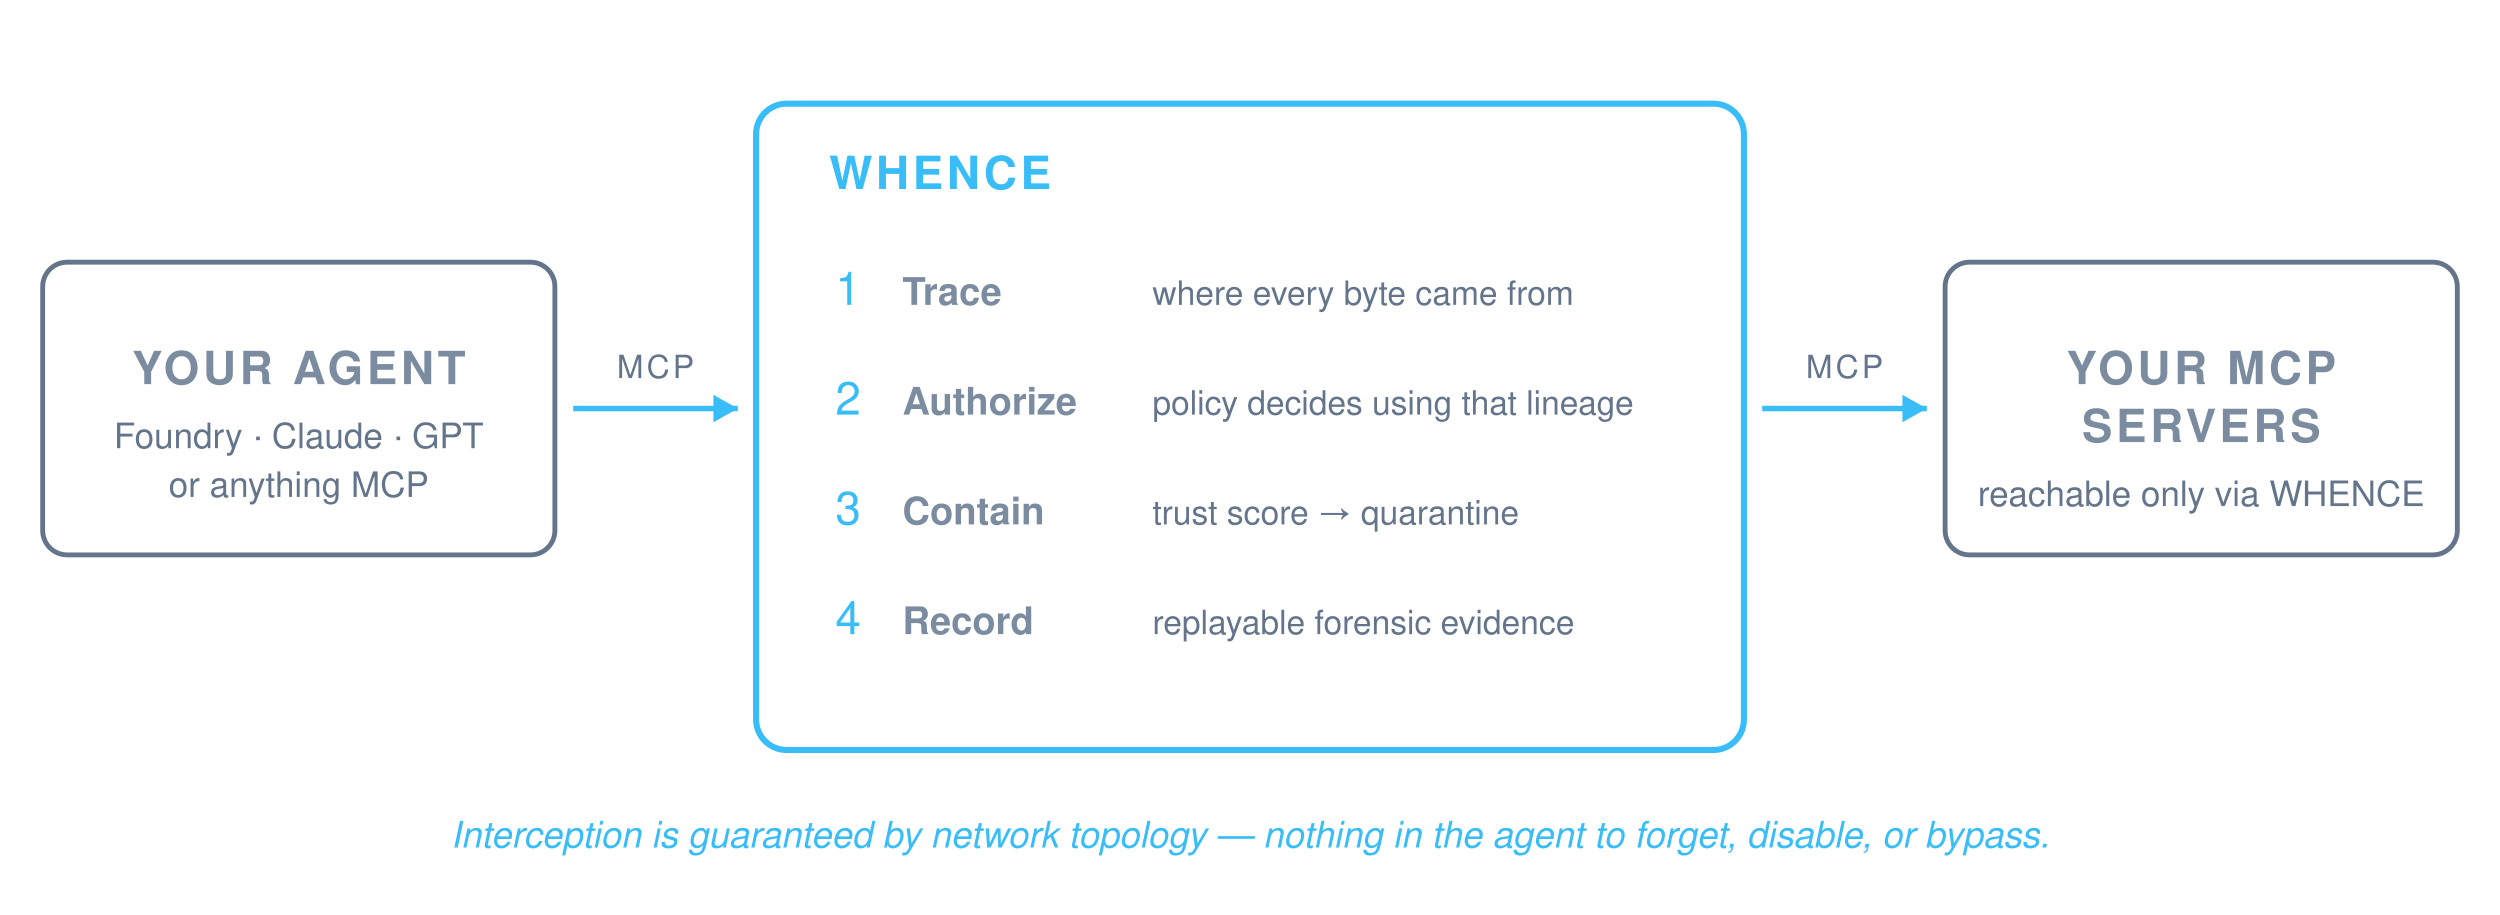
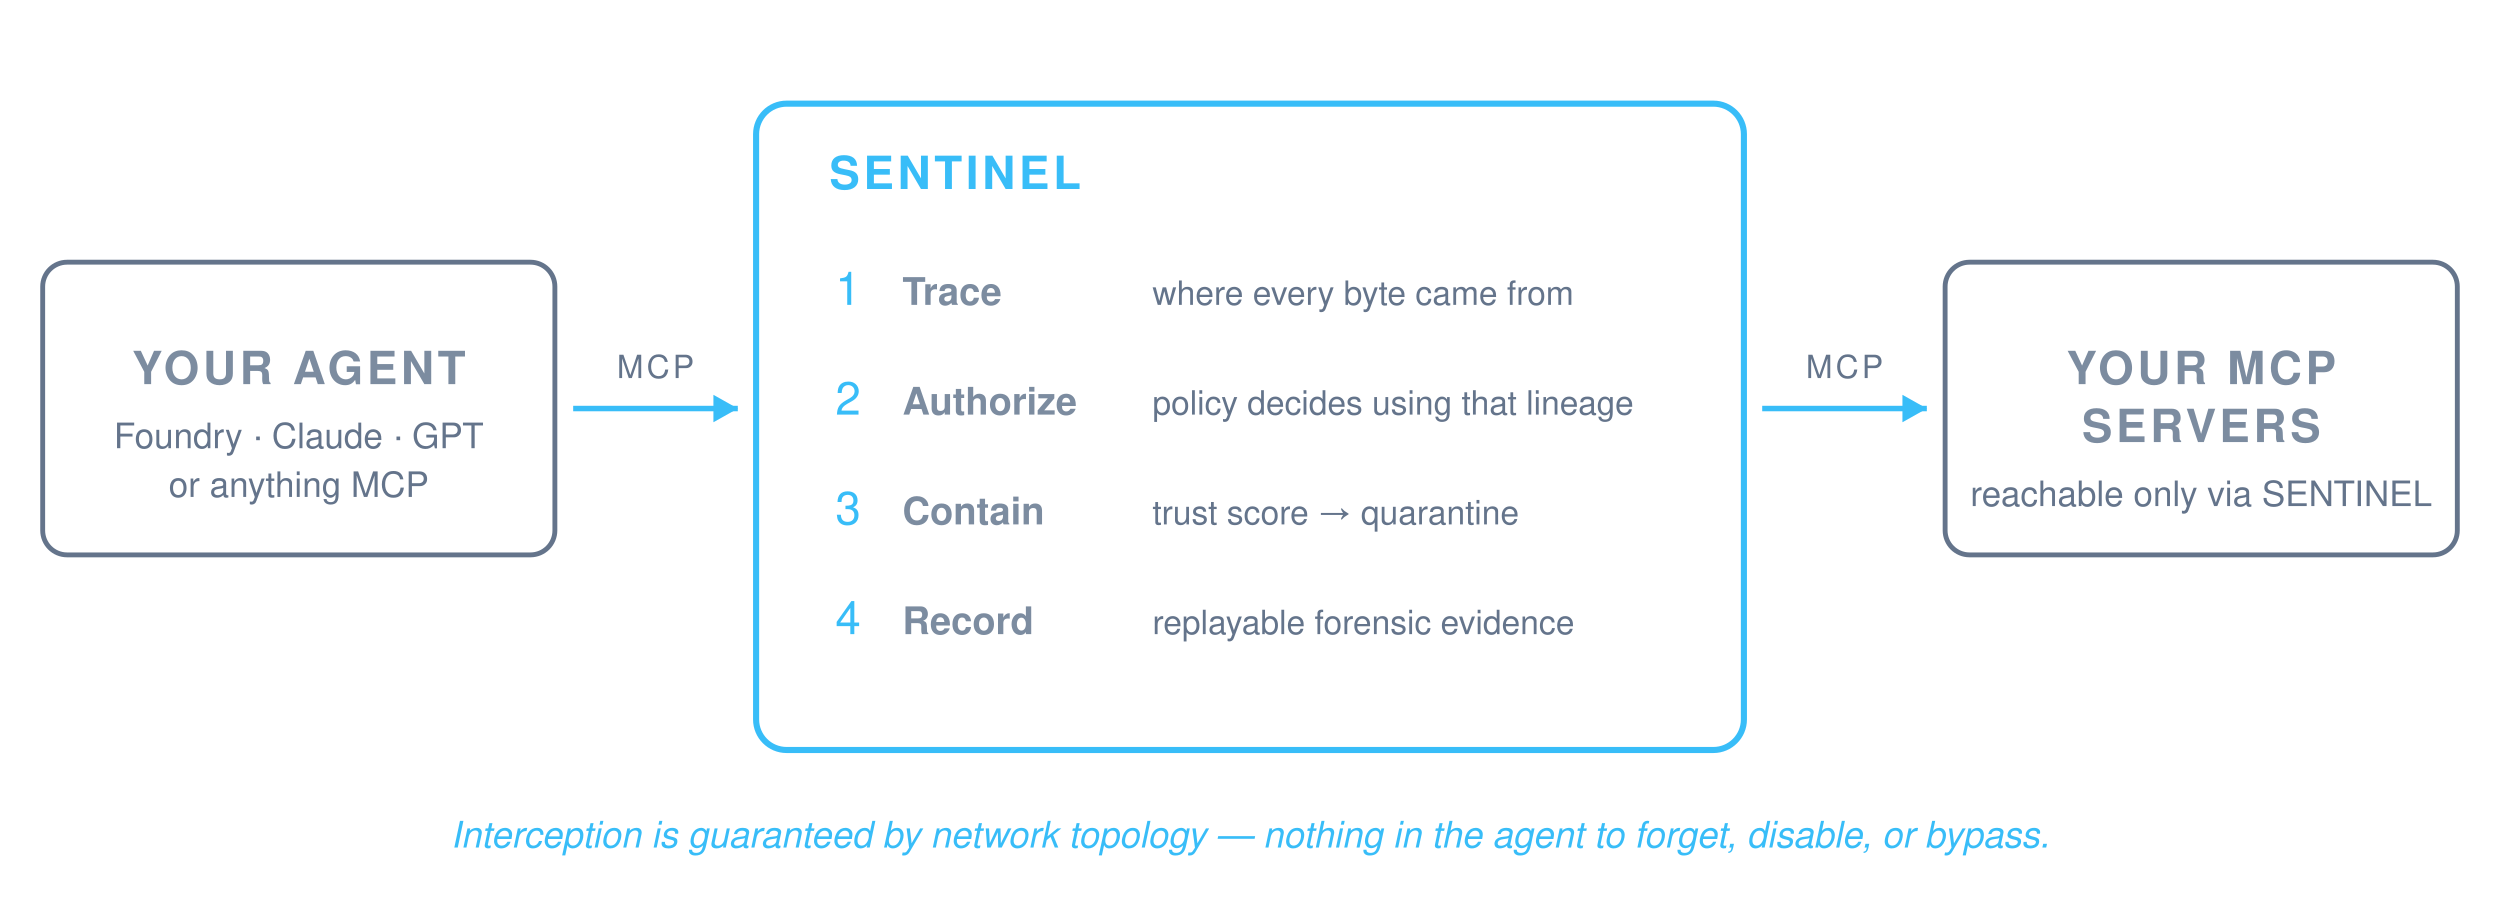
- <svg xmlns="http://www.w3.org/2000/svg" width="820" height="300" viewBox="0 0 820 300" fill="none" role="img" aria-label="Architecture: the agent reaches its tools only through WHENCE">
+ <svg xmlns="http://www.w3.org/2000/svg" width="820" height="300" viewBox="0 0 820 300" fill="none" role="img" aria-label="Architecture: the agent reaches its tools only through SENTINEL">
  <style>
    .box   { fill: none; stroke: #64748B; stroke-width: 1.6; }
    .core  { fill: none; stroke: #38BDF8; stroke-width: 2; }
    .hdr   { font: 600 15px 'Segoe UI', Helvetica, Arial, sans-serif; fill: #7C8CA0; letter-spacing: 1.2px; }
    .core-hdr { font: 600 15px 'Segoe UI', Helvetica, Arial, sans-serif; fill: #38BDF8; letter-spacing: 1.2px; }
    .sub   { font: 400 11.5px 'Segoe UI', Helvetica, Arial, sans-serif; fill: #64748B; }
    .step  { font: 600 12.5px 'Segoe UI', Helvetica, Arial, sans-serif; fill: #7C8CA0; }
    .desc  { font: 400 11px 'Segoe UI', Helvetica, Arial, sans-serif; fill: #64748B; }
    .num   { font: 300 15px 'Segoe UI', Helvetica, Arial, sans-serif; fill: #38BDF8; }
    .edge  { font: 500 10.5px 'Segoe UI', Helvetica, Arial, sans-serif; fill: #64748B; letter-spacing: 1px; }
    .note  { font: italic 400 12px 'Segoe UI', Helvetica, Arial, sans-serif; fill: #38BDF8; }
  </style>
  <rect class="box" x="14" y="86" width="168" height="96" rx="8" />
  <text class="hdr" x="98" y="126" text-anchor="middle">YOUR AGENT</text>
  <text class="sub" x="98" y="147" text-anchor="middle">Foundry · Claude · GPT</text>
  <text class="sub" x="98" y="163" text-anchor="middle">or anything MCP</text>
  <line x1="188" y1="134" x2="242" y2="134" stroke="#38BDF8" stroke-width="1.8" />
  <path d="M242 134 l-8 -4.5 v9 z" fill="#38BDF8" />
  <text class="edge" x="215" y="124" text-anchor="middle">MCP</text>
  <rect class="core" x="248" y="34" width="324" height="212" rx="10" />
-   <text class="core-hdr" x="272" y="62">WHENCE</text>
+   <text class="core-hdr" x="272" y="62">SENTINEL</text>
  <text class="num" x="274" y="100">1</text>
  <text class="step" x="296" y="100">Trace</text>
  <text class="desc" x="378" y="100">where every byte came from</text>
  <text class="num" x="274" y="136">2</text>
  <text class="step" x="296" y="136">Authorize</text>
  <text class="desc" x="378" y="136">policy decides using that lineage</text>
  <text class="num" x="274" y="172">3</text>
  <text class="step" x="296" y="172">Contain</text>
  <text class="desc" x="378" y="172">trust score → quarantine</text>
  <text class="num" x="274" y="208">4</text>
  <text class="step" x="296" y="208">Record</text>
  <text class="desc" x="378" y="208">replayable forensic evidence</text>
  <line x1="578" y1="134" x2="632" y2="134" stroke="#38BDF8" stroke-width="1.8" />
  <path d="M632 134 l-8 -4.5 v9 z" fill="#38BDF8" />
  <text class="edge" x="605" y="124" text-anchor="middle">MCP</text>
  <rect class="box" x="638" y="86" width="168" height="96" rx="8" />
  <text class="hdr" x="722" y="126" text-anchor="middle">YOUR MCP</text>
  <text class="hdr" x="722" y="145" text-anchor="middle">SERVERS</text>
-   <text class="sub" x="722" y="166" text-anchor="middle">reachable only via WHENCE</text>
+   <text class="sub" x="722" y="166" text-anchor="middle">reachable only via SENTINEL</text>
  <text class="note" x="410" y="278" text-anchor="middle">Interception is guaranteed by network topology — nothing in the agent to forget, disable, or bypass.</text>
</svg>
